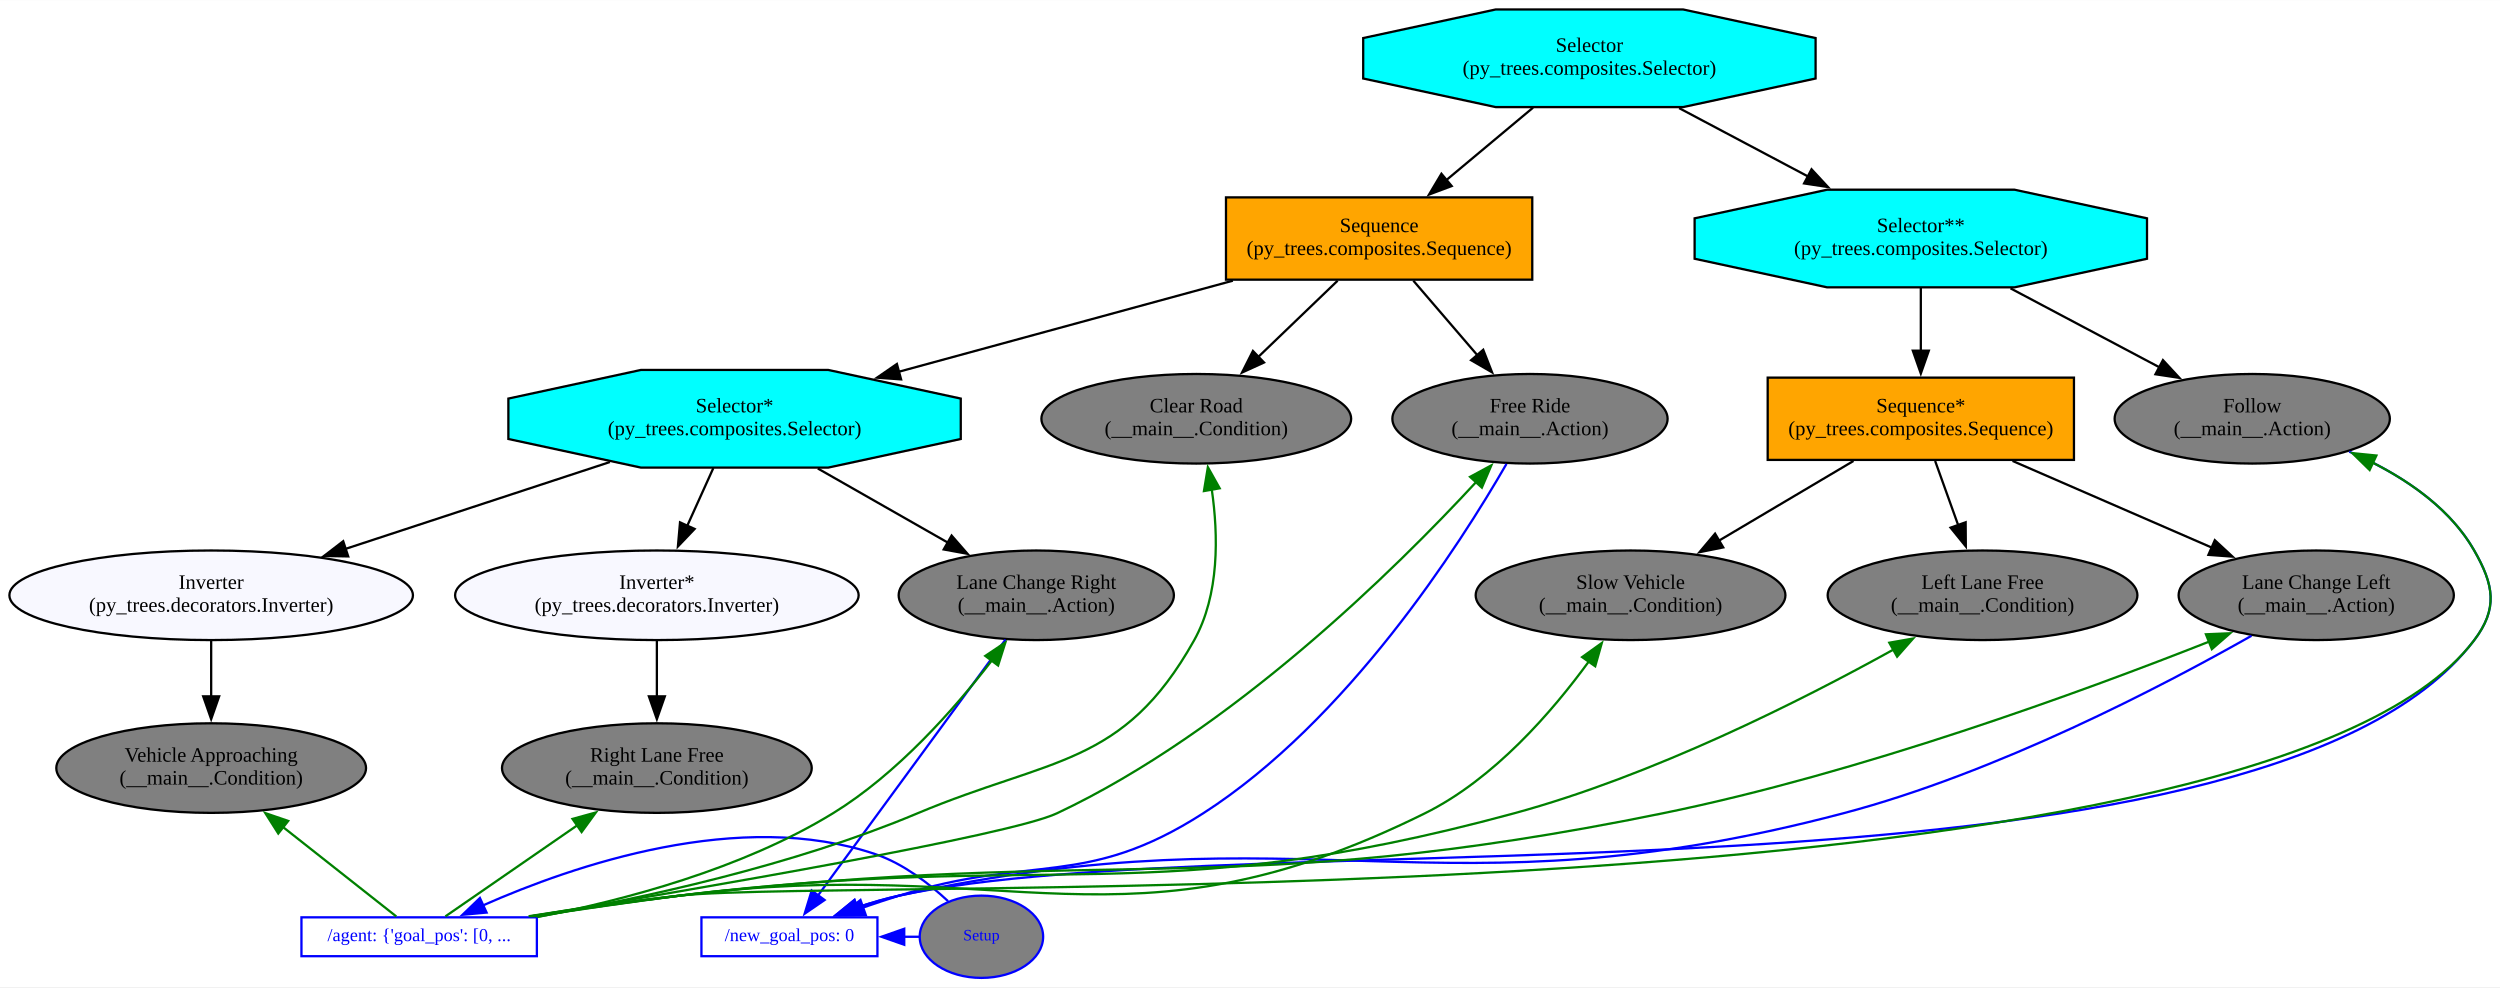
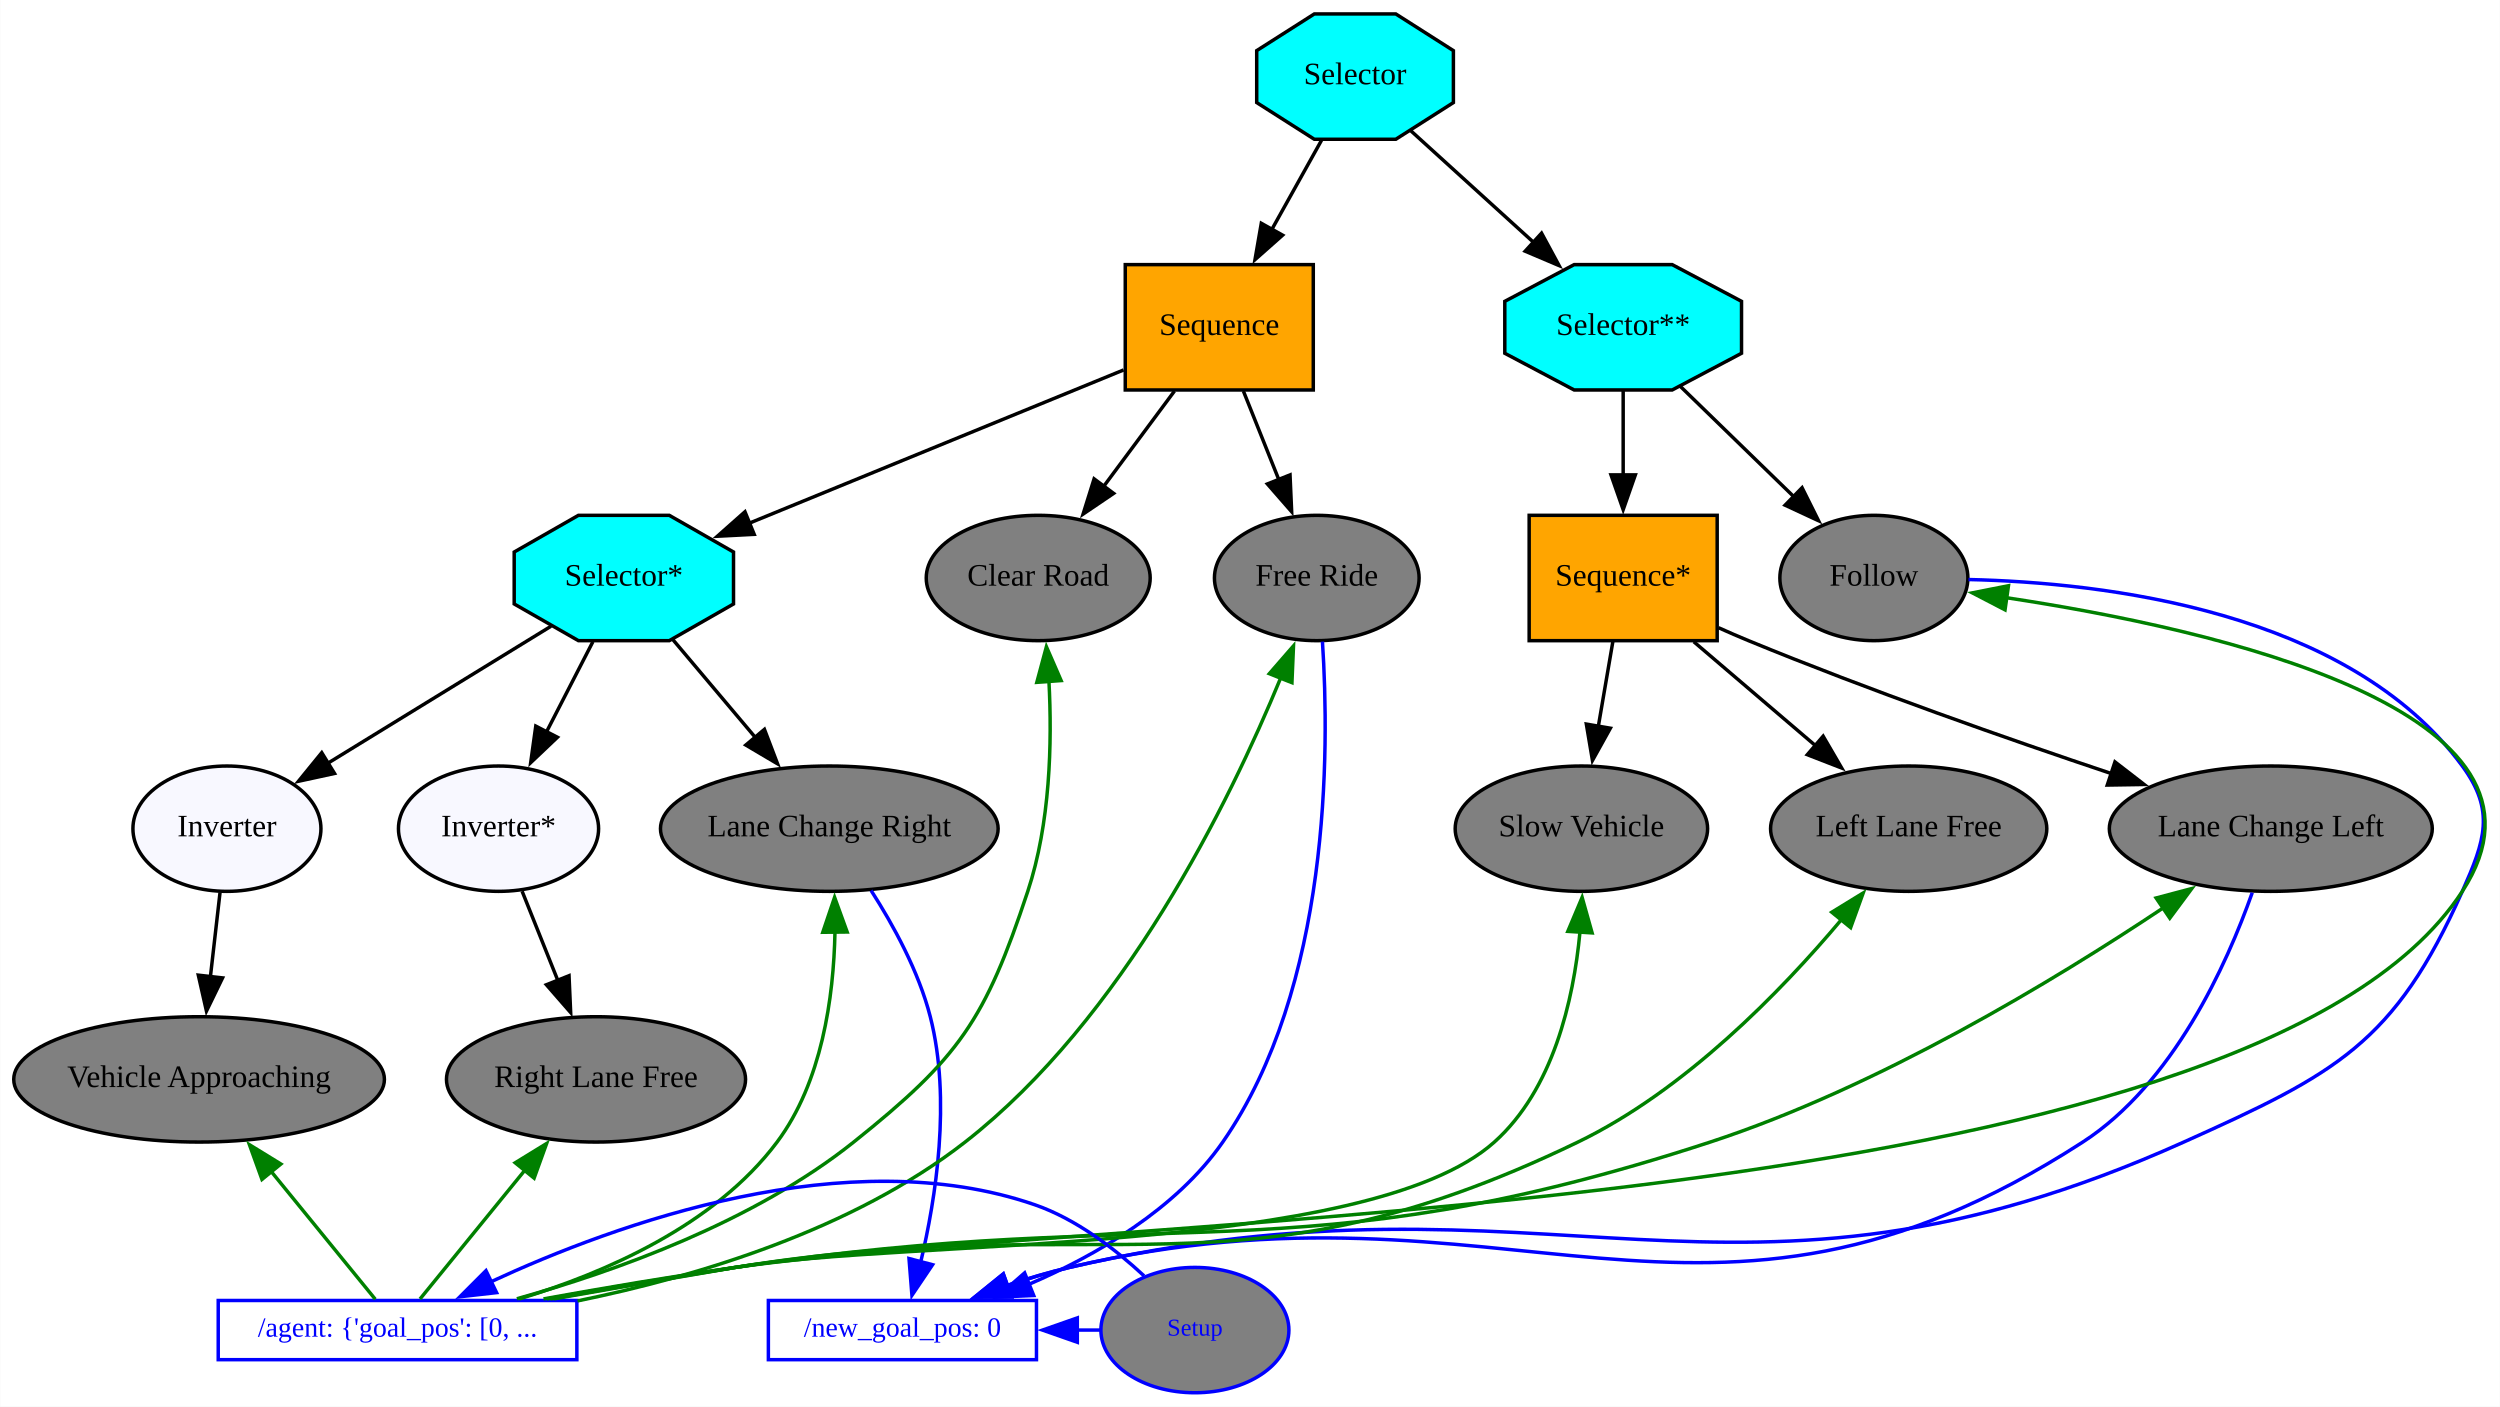
- <svg xmlns="http://www.w3.org/2000/svg" width="1094pt" height="432pt" viewBox="0.00 0.00 1093.79 431.78">
-   <g id="graph0" class="graph" transform="scale(1 1) rotate(0) translate(4 427.78)">
-     <polygon fill="white" stroke="none" points="-4,4 -4,-427.78 1089.79,-427.78 1089.79,4 -4,4" />
+ <svg xmlns="http://www.w3.org/2000/svg" width="718pt" height="404pt" viewBox="0.00 0.00 717.89 404.00">
+   <g id="graph0" class="graph" transform="scale(1 1) rotate(0) translate(4 400)">
+     <polygon fill="white" stroke="none" points="-4,4 -4,-400 713.89,-400 713.89,4 -4,4" />
    <g id="node1" class="node">
-       <polygon fill="cyan" stroke="black" points="790.35,-393.5 790.35,-411.2 732.38,-423.71 650.4,-423.71 592.42,-411.2 592.42,-393.5 650.4,-380.99 732.38,-380.99 790.35,-393.5" />
-       <text text-anchor="middle" x="691.39" y="-405.15" font-family="Times New Roman,serif" font-size="9.00">Selector</text>
-       <text text-anchor="middle" x="691.39" y="-395.15" font-family="Times New Roman,serif" font-size="9.00">(py_trees.composites.Selector)</text>
+       <polygon fill="cyan" stroke="black" points="413.36,-370.54 413.36,-385.46 396.81,-396 373.42,-396 356.87,-385.46 356.87,-370.54 373.42,-360 396.81,-360 413.36,-370.54" />
+       <text text-anchor="middle" x="385.12" y="-375.8" font-family="Times New Roman,serif" font-size="9.00">Selector</text>
    </g>
    <g id="node2" class="node">
-       <polygon fill="orange" stroke="black" points="666.39,-341.49 532.39,-341.49 532.39,-305.49 666.39,-305.49 666.39,-341.49" />
-       <text text-anchor="middle" x="599.39" y="-326.29" font-family="Times New Roman,serif" font-size="9.00">Sequence</text>
-       <text text-anchor="middle" x="599.39" y="-316.29" font-family="Times New Roman,serif" font-size="9.00">(py_trees.composites.Sequence)</text>
+       <polygon fill="orange" stroke="black" points="373.12,-324 319.12,-324 319.12,-288 373.12,-288 373.12,-324" />
+       <text text-anchor="middle" x="346.12" y="-303.8" font-family="Times New Roman,serif" font-size="9.00">Sequence</text>
    </g>
    <g id="edge1" class="edge">
-       <path fill="none" stroke="black" d="M666.73,-380.75C655,-370.95 640.88,-359.15 628.61,-348.9" />
-       <polygon fill="black" stroke="black" points="631.14,-346.45 621.22,-342.73 626.65,-351.83 631.14,-346.45" />
+       <path fill="none" stroke="black" d="M375.48,-359.7C371.18,-351.98 366.01,-342.71 361.22,-334.11" />
+       <polygon fill="black" stroke="black" points="364.31,-332.46 356.38,-325.43 358.19,-335.87 364.31,-332.46" />
    </g>
    <g id="node11" class="node">
-       <polygon fill="cyan" stroke="black" points="935.35,-314.64 935.35,-332.33 877.38,-344.85 795.4,-344.85 737.42,-332.33 737.42,-314.64 795.4,-302.13 877.38,-302.13 935.35,-314.64" />
-       <text text-anchor="middle" x="836.39" y="-326.29" font-family="Times New Roman,serif" font-size="9.00">Selector**</text>
-       <text text-anchor="middle" x="836.39" y="-316.29" font-family="Times New Roman,serif" font-size="9.00">(py_trees.composites.Selector)</text>
+       <polygon fill="cyan" stroke="black" points="496.11,-298.54 496.11,-313.46 476.2,-324 448.04,-324 428.12,-313.46 428.12,-298.54 448.04,-288 476.2,-288 496.11,-298.54" />
+       <text text-anchor="middle" x="462.12" y="-303.8" font-family="Times New Roman,serif" font-size="9.00">Selector**</text>
    </g>
    <g id="edge10" class="edge">
-       <path fill="none" stroke="black" d="M730.63,-380.55C748.04,-371.32 768.71,-360.36 787.14,-350.59" />
-       <polygon fill="black" stroke="black" points="788.58,-353.79 795.78,-346.01 785.31,-347.6 788.58,-353.79" />
+       <path fill="none" stroke="black" d="M401.07,-362.5C411.25,-353.24 424.68,-341.04 436.35,-330.43" />
+       <polygon fill="black" stroke="black" points="438.68,-333.04 443.72,-323.72 433.97,-327.86 438.68,-333.04" />
    </g>
    <g id="node3" class="node">
-       <polygon fill="cyan" stroke="black" points="416.35,-235.78 416.35,-253.47 358.38,-265.99 276.4,-265.99 218.42,-253.47 218.42,-235.78 276.4,-223.27 358.38,-223.27 416.35,-235.78" />
-       <text text-anchor="middle" x="317.39" y="-247.43" font-family="Times New Roman,serif" font-size="9.00">Selector*</text>
-       <text text-anchor="middle" x="317.39" y="-237.43" font-family="Times New Roman,serif" font-size="9.00">(py_trees.composites.Selector)</text>
+       <polygon fill="cyan" stroke="black" points="206.61,-226.54 206.61,-241.46 188.16,-252 162.07,-252 143.62,-241.46 143.62,-226.54 162.07,-216 188.16,-216 206.61,-226.54" />
+       <text text-anchor="middle" x="175.12" y="-231.8" font-family="Times New Roman,serif" font-size="9.00">Selector*</text>
    </g>
    <g id="edge2" class="edge">
-       <path fill="none" stroke="black" d="M535.4,-305.05C491.86,-293.18 434.2,-277.46 389.11,-265.17" />
-       <polygon fill="black" stroke="black" points="390.25,-261.86 379.69,-262.61 388.41,-268.61 390.25,-261.86" />
+       <path fill="none" stroke="black" d="M318.64,-293.75C289.38,-281.77 242.94,-262.77 210.86,-249.63" />
+       <polygon fill="black" stroke="black" points="212.55,-246.54 201.97,-245.99 209.9,-253.02 212.55,-246.54" />
    </g>
    <g id="node9" class="node">
-       <ellipse fill="gray" stroke="black" cx="519.39" cy="-244.63" rx="67.76" ry="19.6" />
-       <text text-anchor="middle" x="519.39" y="-247.43" font-family="Times New Roman,serif" font-size="9.00">Clear Road</text>
-       <text text-anchor="middle" x="519.39" y="-237.43" font-family="Times New Roman,serif" font-size="9.00">(__main__.Condition)</text>
+       <ellipse fill="gray" stroke="black" cx="294.12" cy="-234" rx="32.16" ry="18" />
+       <text text-anchor="middle" x="294.12" y="-231.8" font-family="Times New Roman,serif" font-size="9.00">Clear Road</text>
    </g>
    <g id="edge8" class="edge">
-       <path fill="none" stroke="black" d="M581.24,-305.05C570.92,-295.14 557.81,-282.54 546.32,-271.5" />
-       <polygon fill="black" stroke="black" points="549.03,-269.25 539.4,-264.85 544.18,-274.3 549.03,-269.25" />
+       <path fill="none" stroke="black" d="M333.26,-287.7C327.1,-279.4 319.6,-269.31 312.83,-260.19" />
+       <polygon fill="black" stroke="black" points="315.78,-258.3 307.01,-252.36 310.17,-262.47 315.78,-258.3" />
    </g>
    <g id="node10" class="node">
-       <ellipse fill="gray" stroke="black" cx="665.39" cy="-244.63" rx="60.21" ry="19.6" />
-       <text text-anchor="middle" x="665.39" y="-247.43" font-family="Times New Roman,serif" font-size="9.00">Free Ride</text>
-       <text text-anchor="middle" x="665.39" y="-237.43" font-family="Times New Roman,serif" font-size="9.00">(__main__.Action)</text>
+       <ellipse fill="gray" stroke="black" cx="374.12" cy="-234" rx="29.39" ry="18" />
+       <text text-anchor="middle" x="374.12" y="-231.8" font-family="Times New Roman,serif" font-size="9.00">Free Ride</text>
    </g>
    <g id="edge9" class="edge">
-       <path fill="none" stroke="black" d="M614.36,-305.05C622.63,-295.43 633.06,-283.28 642.34,-272.47" />
-       <polygon fill="black" stroke="black" points="644.94,-274.82 648.8,-264.95 639.63,-270.25 644.94,-274.82" />
+       <path fill="none" stroke="black" d="M353.04,-287.7C356.1,-280.04 359.78,-270.85 363.2,-262.3" />
+       <polygon fill="black" stroke="black" points="366.44,-263.61 366.91,-253.03 359.94,-261.01 366.44,-263.61" />
    </g>
    <g id="node4" class="node">
-       <ellipse fill="ghostwhite" stroke="black" cx="88.39" cy="-167.4" rx="88.28" ry="19.6" />
-       <text text-anchor="middle" x="88.39" y="-170.2" font-family="Times New Roman,serif" font-size="9.00">Inverter</text>
-       <text text-anchor="middle" x="88.39" y="-160.2" font-family="Times New Roman,serif" font-size="9.00">(py_trees.decorators.Inverter)</text>
+       <ellipse fill="ghostwhite" stroke="black" cx="61.12" cy="-162" rx="27" ry="18" />
+       <text text-anchor="middle" x="61.12" y="-159.8" font-family="Times New Roman,serif" font-size="9.00">Inverter</text>
    </g>
    <g id="edge3" class="edge">
-       <path fill="none" stroke="black" d="M262.83,-225.7C227.94,-214.24 182.71,-199.38 147.05,-187.67" />
-       <polygon fill="black" stroke="black" points="148.35,-184.41 137.75,-184.61 146.16,-191.06 148.35,-184.41" />
+       <path fill="none" stroke="black" d="M154.21,-220.16C136.17,-209.09 109.94,-192.98 89.92,-180.69" />
+       <polygon fill="black" stroke="black" points="92.02,-177.87 81.66,-175.62 88.35,-183.83 92.02,-177.87" />
    </g>
    <g id="node6" class="node">
-       <ellipse fill="ghostwhite" stroke="black" cx="283.39" cy="-167.4" rx="88.28" ry="19.6" />
-       <text text-anchor="middle" x="283.39" y="-170.2" font-family="Times New Roman,serif" font-size="9.00">Inverter*</text>
-       <text text-anchor="middle" x="283.39" y="-160.2" font-family="Times New Roman,serif" font-size="9.00">(py_trees.decorators.Inverter)</text>
+       <ellipse fill="ghostwhite" stroke="black" cx="139.12" cy="-162" rx="28.74" ry="18" />
+       <text text-anchor="middle" x="139.12" y="-159.8" font-family="Times New Roman,serif" font-size="9.00">Inverter*</text>
    </g>
    <g id="edge5" class="edge">
-       <path fill="none" stroke="black" d="M308.1,-223.07C304.56,-215.24 300.45,-206.16 296.62,-197.67" />
-       <polygon fill="black" stroke="black" points="299.9,-196.43 292.59,-188.76 293.52,-199.31 299.9,-196.43" />
+       <path fill="none" stroke="black" d="M166.22,-215.7C162.19,-207.87 157.34,-198.44 152.86,-189.73" />
+       <polygon fill="black" stroke="black" points="156.04,-188.26 148.36,-180.97 149.82,-191.46 156.04,-188.26" />
    </g>
    <g id="node8" class="node">
-       <ellipse fill="gray" stroke="black" cx="449.39" cy="-167.4" rx="60.21" ry="19.6" />
-       <text text-anchor="middle" x="449.39" y="-170.2" font-family="Times New Roman,serif" font-size="9.00">Lane Change Right</text>
-       <text text-anchor="middle" x="449.39" y="-160.2" font-family="Times New Roman,serif" font-size="9.00">(__main__.Action)</text>
+       <ellipse fill="gray" stroke="black" cx="234.12" cy="-162" rx="48.49" ry="18" />
+       <text text-anchor="middle" x="234.12" y="-159.8" font-family="Times New Roman,serif" font-size="9.00">Lane Change Right</text>
    </g>
    <g id="edge7" class="edge">
-       <path fill="none" stroke="black" d="M353.81,-222.87C371.5,-212.79 392.76,-200.67 410.73,-190.43" />
-       <polygon fill="black" stroke="black" points="412.34,-193.54 419.3,-185.55 408.88,-187.46 412.34,-193.54" />
+       <path fill="none" stroke="black" d="M189.1,-216.41C196.23,-207.95 205.04,-197.49 212.98,-188.08" />
+       <polygon fill="black" stroke="black" points="215.49,-190.53 219.26,-180.63 210.14,-186.02 215.49,-190.53" />
    </g>
    <g id="node5" class="node">
-       <ellipse fill="gray" stroke="black" cx="88.39" cy="-91.8" rx="67.76" ry="19.6" />
-       <text text-anchor="middle" x="88.39" y="-94.6" font-family="Times New Roman,serif" font-size="9.00">Vehicle Approaching</text>
-       <text text-anchor="middle" x="88.39" y="-84.6" font-family="Times New Roman,serif" font-size="9.00">(__main__.Condition)</text>
+       <ellipse fill="gray" stroke="black" cx="53.12" cy="-90" rx="53.23" ry="18" />
+       <text text-anchor="middle" x="53.12" y="-87.8" font-family="Times New Roman,serif" font-size="9.00">Vehicle Approaching</text>
    </g>
    <g id="edge4" class="edge">
-       <path fill="none" stroke="black" d="M88.39,-147.44C88.39,-139.97 88.39,-131.21 88.39,-122.92" />
-       <polygon fill="black" stroke="black" points="91.89,-123.2 88.39,-113.2 84.89,-123.2 91.89,-123.2" />
+       <path fill="none" stroke="black" d="M59.14,-143.7C58.31,-136.41 57.31,-127.73 56.38,-119.54" />
+       <polygon fill="black" stroke="black" points="59.86,-119.15 55.24,-109.61 52.9,-119.94 59.86,-119.15" />
    </g>
    <g id="node7" class="node">
-       <ellipse fill="gray" stroke="black" cx="283.39" cy="-91.8" rx="67.76" ry="19.6" />
-       <text text-anchor="middle" x="283.39" y="-94.6" font-family="Times New Roman,serif" font-size="9.00">Right Lane Free</text>
-       <text text-anchor="middle" x="283.39" y="-84.6" font-family="Times New Roman,serif" font-size="9.00">(__main__.Condition)</text>
+       <ellipse fill="gray" stroke="black" cx="167.12" cy="-90" rx="42.95" ry="18" />
+       <text text-anchor="middle" x="167.12" y="-87.8" font-family="Times New Roman,serif" font-size="9.00">Right Lane Free</text>
    </g>
    <g id="edge6" class="edge">
-       <path fill="none" stroke="black" d="M283.39,-147.44C283.39,-139.97 283.39,-131.21 283.39,-122.92" />
-       <polygon fill="black" stroke="black" points="286.89,-123.2 283.39,-113.2 279.89,-123.2 286.89,-123.2" />
+       <path fill="none" stroke="black" d="M145.89,-144.05C148.99,-136.32 152.73,-126.96 156.21,-118.27" />
+       <polygon fill="black" stroke="black" points="159.37,-119.78 159.84,-109.19 152.87,-117.18 159.37,-119.78" />
+     </g>
+     <g id="node19" class="node">
+       <polygon fill="white" stroke="blue" points="293.62,-26.5 216.62,-26.5 216.62,-9.5 293.62,-9.5 293.62,-26.5" />
+       <text text-anchor="middle" x="255.12" y="-16.1" font-family="Times New Roman,serif" font-size="8.00" fill="blue">/new_goal_pos: 0</text>
+     </g>
+     <g id="edge27" class="edge">
+       <path fill="none" stroke="blue" d="M246.12,-144.26C252.54,-134.26 259.79,-121.01 263.12,-108 269.21,-84.18 264.69,-55.74 260.37,-37.53" />
+       <polygon fill="blue" stroke="blue" points="263.78,-36.77 257.85,-27.98 257.01,-38.55 263.78,-36.77" />
+     </g>
+     <g id="edge26" class="edge">
+       <path fill="none" stroke="blue" d="M375.75,-215.73C377.83,-184.2 378,-116.46 347.12,-72 333.72,-52.71 310.87,-39.5 291.29,-31.08" />
+       <polygon fill="blue" stroke="blue" points="292.83,-27.93 282.24,-27.46 290.22,-34.43 292.83,-27.93" />
+     </g>
+     <g id="node12" class="node">
+       <polygon fill="orange" stroke="black" points="489.12,-252 435.12,-252 435.12,-216 489.12,-216 489.12,-252" />
+       <text text-anchor="middle" x="462.12" y="-231.8" font-family="Times New Roman,serif" font-size="9.00">Sequence*</text>
+     </g>
+     <g id="edge11" class="edge">
+       <path fill="none" stroke="black" d="M462.12,-287.7C462.12,-280.41 462.12,-271.73 462.12,-263.54" />
+       <polygon fill="black" stroke="black" points="465.62,-263.62 462.12,-253.62 458.62,-263.62 465.62,-263.62" />
+     </g>
+     <g id="node16" class="node">
+       <ellipse fill="gray" stroke="black" cx="534.12" cy="-234" rx="27" ry="18" />
+       <text text-anchor="middle" x="534.12" y="-231.8" font-family="Times New Roman,serif" font-size="9.00">Follow</text>
+     </g>
+     <g id="edge15" class="edge">
+       <path fill="none" stroke="black" d="M478.45,-289.12C488.14,-279.69 500.58,-267.61 511.23,-257.25" />
+       <polygon fill="black" stroke="black" points="513.5,-259.93 518.23,-250.45 508.62,-254.91 513.5,-259.93" />
+     </g>
+     <g id="node13" class="node">
+       <ellipse fill="gray" stroke="black" cx="450.12" cy="-162" rx="36.25" ry="18" />
+       <text text-anchor="middle" x="450.12" y="-159.8" font-family="Times New Roman,serif" font-size="9.00">Slow Vehicle</text>
+     </g>
+     <g id="edge12" class="edge">
+       <path fill="none" stroke="black" d="M459.15,-215.7C457.89,-208.32 456.38,-199.52 454.96,-191.25" />
+       <polygon fill="black" stroke="black" points="458.44,-190.86 453.3,-181.6 451.54,-192.04 458.44,-190.86" />
+     </g>
+     <g id="node14" class="node">
+       <ellipse fill="gray" stroke="black" cx="544.12" cy="-162" rx="39.67" ry="18" />
+       <text text-anchor="middle" x="544.12" y="-159.8" font-family="Times New Roman,serif" font-size="9.00">Left Lane Free</text>
+     </g>
+     <g id="edge13" class="edge">
+       <path fill="none" stroke="black" d="M482.39,-215.7C492.94,-206.69 505.98,-195.56 517.35,-185.85" />
+       <polygon fill="black" stroke="black" points="519.55,-188.57 524.88,-179.42 515,-183.25 519.55,-188.57" />
+     </g>
+     <g id="node15" class="node">
+       <ellipse fill="gray" stroke="black" cx="648.12" cy="-162" rx="46.38" ry="18" />
+       <text text-anchor="middle" x="648.12" y="-159.8" font-family="Times New Roman,serif" font-size="9.00">Lane Change Left</text>
+     </g>
+     <g id="edge14" class="edge">
+       <path fill="none" stroke="black" d="M489.51,-219.72C492.39,-218.42 495.3,-217.16 498.12,-216 532.69,-201.77 572.65,-187.77 602.62,-177.73" />
+       <polygon fill="black" stroke="black" points="603.36,-181.18 611.75,-174.7 601.15,-174.53 603.36,-181.18" />
+     </g>
+     <g id="edge30" class="edge">
+       <path fill="none" stroke="blue" d="M642.79,-143.63C635.44,-122.86 620.06,-88.79 594.12,-72 484.7,-1.21 429.95,-65.93 303.12,-36 297.24,-34.61 291.09,-32.76 285.22,-30.78" />
+       <polygon fill="blue" stroke="blue" points="286.47,-27.51 275.87,-27.44 284.11,-34.1 286.47,-27.51" />
+     </g>
+     <g id="edge28" class="edge">
+       <path fill="none" stroke="blue" d="M561.29,-233.56C600.11,-232.69 670.35,-224.61 703.12,-180 712.59,-167.1 709.63,-158.62 703.12,-144 683.66,-100.3 666.75,-91.61 623.12,-72 492.58,-13.33 442.59,-68.1 303.12,-36 297.24,-34.65 291.08,-32.81 285.21,-30.84" />
+       <polygon fill="blue" stroke="blue" points="286.45,-27.56 275.86,-27.49 284.09,-34.15 286.45,-27.56" />
    </g>
    <g id="node17" class="node">
-       <polygon fill="white" stroke="blue" points="379.89,-26.5 302.89,-26.5 302.89,-9.5 379.89,-9.5 379.89,-26.5" />
-       <text text-anchor="middle" x="341.39" y="-16.1" font-family="Times New Roman,serif" font-size="8.00" fill="blue">/new_goal_pos: 0</text>
+       <polygon fill="white" stroke="blue" points="161.62,-26.5 58.62,-26.5 58.62,-9.5 161.62,-9.5 161.62,-26.5" />
+       <text text-anchor="middle" x="110.12" y="-16.1" font-family="Times New Roman,serif" font-size="8.00" fill="blue">/agent: {'goal_pos': [0, ...</text>
+     </g>
+     <g id="edge19" class="edge">
+       <path fill="none" stroke="green" d="M103.73,-26.85C96.47,-35.76 84.25,-50.77 73.63,-63.8" />
+       <polygon fill="green" stroke="green" points="71.18,-61.27 67.58,-71.24 76.61,-65.69 71.18,-61.27" />
+     </g>
+     <g id="edge20" class="edge">
+       <path fill="none" stroke="green" d="M116.57,-26.93C123.9,-35.93 136.23,-51.07 146.88,-64.15" />
+       <polygon fill="green" stroke="green" points="143.91,-66.05 152.94,-71.59 149.34,-61.63 143.91,-66.05" />
    </g>
    <g id="edge17" class="edge">
-       <path fill="none" stroke="blue" d="M435.93,-148.03C414.87,-119.29 374.43,-64.09 353.94,-36.13" />
-       <polygon fill="blue" stroke="blue" points="356.78,-34.08 348.04,-28.08 351.13,-38.22 356.78,-34.08" />
+       <path fill="none" stroke="green" d="M145.06,-26.94C169.63,-34.39 201.21,-48.08 219.12,-72 231.98,-89.18 235.37,-113.46 235.75,-132.32" />
+       <polygon fill="green" stroke="green" points="232.25,-132.25 235.64,-142.29 239.25,-132.33 232.25,-132.25" />
+     </g>
+     <g id="edge24" class="edge">
+       <path fill="none" stroke="green" d="M144.39,-27C172.6,-34.88 212.46,-49.1 241.12,-72 271.55,-96.32 278.85,-107.02 291.12,-144 297.56,-163.43 298.14,-186.58 297.2,-204.4" />
+       <polygon fill="green" stroke="green" points="293.72,-204.03 296.47,-214.26 300.7,-204.54 293.72,-204.03" />
    </g>
    <g id="edge16" class="edge">
-       <path fill="none" stroke="blue" d="M655.12,-224.9C634.68,-189.44 585.4,-112.41 522.39,-72 470.84,-38.94 447.85,-54.24 389.39,-36 384.18,-34.37 378.69,-32.54 373.36,-30.7" />
-       <polygon fill="blue" stroke="blue" points="374.8,-27.5 364.2,-27.47 372.47,-34.1 374.8,-27.5" />
-     </g>
-     <g id="node12" class="node">
-       <polygon fill="orange" stroke="black" points="903.39,-262.63 769.39,-262.63 769.39,-226.63 903.39,-226.63 903.39,-262.63" />
-       <text text-anchor="middle" x="836.39" y="-247.43" font-family="Times New Roman,serif" font-size="9.00">Sequence*</text>
-       <text text-anchor="middle" x="836.39" y="-237.43" font-family="Times New Roman,serif" font-size="9.00">(py_trees.composites.Sequence)</text>
-     </g>
-     <g id="edge11" class="edge">
-       <path fill="none" stroke="black" d="M836.39,-301.89C836.39,-293.42 836.39,-283.46 836.39,-274.3" />
-       <polygon fill="black" stroke="black" points="839.89,-274.41 836.39,-264.41 832.89,-274.41 839.89,-274.41" />
-     </g>
-     <g id="node16" class="node">
-       <ellipse fill="gray" stroke="black" cx="981.39" cy="-244.63" rx="60.21" ry="19.6" />
-       <text text-anchor="middle" x="981.39" y="-247.43" font-family="Times New Roman,serif" font-size="9.00">Follow</text>
-       <text text-anchor="middle" x="981.39" y="-237.43" font-family="Times New Roman,serif" font-size="9.00">(__main__.Action)</text>
-     </g>
-     <g id="edge15" class="edge">
-       <path fill="none" stroke="black" d="M875.63,-301.69C895.86,-290.96 920.51,-277.9 940.92,-267.08" />
-       <polygon fill="black" stroke="black" points="942.32,-270.3 949.52,-262.52 939.04,-264.11 942.32,-270.3" />
-     </g>
-     <g id="node13" class="node">
-       <ellipse fill="gray" stroke="black" cx="709.39" cy="-167.4" rx="67.76" ry="19.6" />
-       <text text-anchor="middle" x="709.39" y="-170.2" font-family="Times New Roman,serif" font-size="9.00">Slow Vehicle</text>
-       <text text-anchor="middle" x="709.39" y="-160.2" font-family="Times New Roman,serif" font-size="9.00">(__main__.Condition)</text>
-     </g>
-     <g id="edge12" class="edge">
-       <path fill="none" stroke="black" d="M806.93,-226.18C789.42,-215.8 766.99,-202.52 748.07,-191.31" />
-       <polygon fill="black" stroke="black" points="749.94,-188.35 739.55,-186.26 746.37,-194.37 749.94,-188.35" />
-     </g>
-     <g id="node14" class="node">
-       <ellipse fill="gray" stroke="black" cx="863.39" cy="-167.4" rx="67.76" ry="19.6" />
-       <text text-anchor="middle" x="863.39" y="-170.2" font-family="Times New Roman,serif" font-size="9.00">Left Lane Free</text>
-       <text text-anchor="middle" x="863.39" y="-160.2" font-family="Times New Roman,serif" font-size="9.00">(__main__.Condition)</text>
-     </g>
-     <g id="edge13" class="edge">
-       <path fill="none" stroke="black" d="M842.65,-226.18C845.65,-217.82 849.33,-207.57 852.75,-198.04" />
-       <polygon fill="black" stroke="black" points="856,-199.35 856.08,-188.76 849.41,-196.99 856,-199.35" />
-     </g>
-     <g id="node15" class="node">
-       <ellipse fill="gray" stroke="black" cx="1009.39" cy="-167.4" rx="60.21" ry="19.6" />
-       <text text-anchor="middle" x="1009.39" y="-170.2" font-family="Times New Roman,serif" font-size="9.00">Lane Change Left</text>
-       <text text-anchor="middle" x="1009.39" y="-160.2" font-family="Times New Roman,serif" font-size="9.00">(__main__.Action)</text>
-     </g>
-     <g id="edge14" class="edge">
-       <path fill="none" stroke="black" d="M876.51,-226.18C902.6,-214.84 936.67,-200.02 963.78,-188.23" />
-       <polygon fill="black" stroke="black" points="965.01,-191.51 972.78,-184.31 962.22,-185.09 965.01,-191.51" />
-     </g>
-     <g id="edge20" class="edge">
-       <path fill="none" stroke="blue" d="M981.07,-149.69C942.24,-127.68 869.61,-89.7 802.39,-72 624.21,-25.1 569.45,-75.07 389.39,-36 383.23,-34.66 376.79,-32.76 370.69,-30.7" />
-       <polygon fill="blue" stroke="blue" points="372.24,-27.53 361.64,-27.43 369.86,-34.12 372.24,-27.53" />
-     </g>
-     <g id="edge19" class="edge">
-       <path fill="none" stroke="blue" d="M1023.81,-230.26C1044.14,-221.47 1066.59,-207.72 1078.39,-187.2 1087.16,-171.94 1089.05,-161.6 1078.39,-147.6 984.42,-24.19 540.97,-68.86 389.39,-36 383.23,-34.67 376.78,-32.76 370.69,-30.7" />
-       <polygon fill="blue" stroke="blue" points="372.24,-27.54 361.64,-27.43 369.86,-34.12 372.24,-27.54" />
+       <path fill="none" stroke="green" d="M161.82,-26.38C196.23,-33.41 240.85,-46.83 273.12,-72 318.54,-107.43 348.99,-169.43 363.75,-205.27" />
+       <polygon fill="green" stroke="green" points="360.49,-206.52 367.44,-214.51 366.99,-203.93 360.49,-206.52" />
+     </g>
+     <g id="edge18" class="edge">
+       <path fill="none" stroke="green" d="M155.01,-26.96C171.4,-29.85 190.09,-33.1 207.12,-36 255.52,-44.24 388.54,-39.25 425.12,-72 441.95,-87.07 447.83,-112.48 449.71,-132.3" />
+       <polygon fill="green" stroke="green" points="446.22,-132.51 450.33,-142.27 453.2,-132.07 446.22,-132.51" />
+     </g>
+     <g id="edge22" class="edge">
+       <path fill="none" stroke="green" d="M154.02,-26.94C170.64,-29.88 189.73,-33.18 207.12,-36 314.46,-53.39 351.21,-24.68 449.12,-72 479.82,-86.84 507.33,-115.11 524.75,-135.82" />
+       <polygon fill="green" stroke="green" points="522.03,-138.01 531.06,-143.55 527.45,-133.59 522.03,-138.01" />
+     </g>
+     <g id="edge23" class="edge">
+       <path fill="none" stroke="green" d="M153.02,-26.95C169.86,-29.96 189.37,-33.31 207.12,-36 331.16,-54.83 367.88,-32.96 487.12,-72 535.46,-87.83 585.96,-118.41 617.23,-139.26" />
+       <polygon fill="green" stroke="green" points="615.18,-142.1 625.43,-144.81 619.11,-136.3 615.18,-142.1" />
+     </g>
+     <g id="edge21" class="edge">
+       <path fill="none" stroke="green" d="M152.04,-26.96C169.09,-30.04 189,-33.43 207.12,-36 318.81,-51.83 641.43,-49.55 703.12,-144 736.94,-195.8 631.71,-219.37 572.14,-228.34" />
+       <polygon fill="green" stroke="green" points="571.79,-224.85 562.39,-229.73 572.78,-231.78 571.79,-224.85" />
    </g>
    <g id="node18" class="node">
-       <ellipse fill="gray" stroke="blue" cx="425.39" cy="-18" rx="27" ry="18" />
-       <text text-anchor="middle" x="425.39" y="-16.4" font-family="Times New Roman,serif" font-size="7.00" fill="blue">Setup</text>
-     </g>
-     <g id="edge18" class="edge">
-       <path fill="none" stroke="blue" d="M398.15,-18C395.89,-18 393.64,-18 391.38,-18" />
-       <polygon fill="blue" stroke="blue" points="391.62,-14.5 381.62,-18 391.62,-21.5 391.62,-14.5" />
-     </g>
-     <g id="node19" class="node">
-       <polygon fill="white" stroke="blue" points="230.89,-26.5 127.89,-26.5 127.89,-9.5 230.89,-9.5 230.89,-26.5" />
-       <text text-anchor="middle" x="179.39" y="-16.1" font-family="Times New Roman,serif" font-size="8.00" fill="blue">/agent: {'goal_pos': [0, ...</text>
-     </g>
-     <g id="edge30" class="edge">
-       <path fill="none" stroke="blue" d="M410.79,-33.57C402.44,-41.33 391.28,-49.9 379.39,-54 320.07,-74.45 246.63,-49.11 207.33,-31.73" />
-       <polygon fill="blue" stroke="blue" points="208.89,-28.59 198.34,-27.61 205.97,-34.96 208.89,-28.59" />
-     </g>
-     <g id="edge23" class="edge">
-       <path fill="none" stroke="green" d="M169.4,-26.88C157.5,-36.27 137.02,-52.43 119.63,-66.15" />
-       <polygon fill="green" stroke="green" points="117.75,-63.17 112.07,-72.11 122.09,-68.67 117.75,-63.17" />
-     </g>
-     <g id="edge27" class="edge">
-       <path fill="none" stroke="green" d="M190.86,-26.92C204.66,-36.45 228.48,-52.89 248.49,-66.71" />
-       <polygon fill="green" stroke="green" points="246.48,-69.57 256.7,-72.38 250.46,-63.81 246.48,-69.57" />
-     </g>
-     <g id="edge22" class="edge">
-       <path fill="none" stroke="green" d="M231.12,-26.64C269.03,-33.96 320.61,-47.62 360.39,-72 388.53,-89.25 413.62,-117.69 429.93,-138.85" />
-       <polygon fill="green" stroke="green" points="427.08,-140.88 435.88,-146.78 432.68,-136.68 427.08,-140.88" />
-     </g>
-     <g id="edge28" class="edge">
-       <path fill="none" stroke="green" d="M231.08,-26.76C276.2,-34.65 342.82,-49.03 397.39,-72 455.83,-96.6 487.36,-92.3 518.39,-147.6 529.59,-167.56 529.06,-193.73 526.17,-213.7" />
-       <polygon fill="green" stroke="green" points="522.74,-213 524.46,-223.45 529.63,-214.21 522.74,-213" />
-     </g>
-     <g id="edge21" class="edge">
-       <path fill="none" stroke="green" d="M228.62,-26.98C303.08,-39.25 437.9,-62.35 458.39,-72 534.76,-107.95 606.52,-178.74 642.08,-217.22" />
-       <polygon fill="green" stroke="green" points="639.17,-219.22 648.49,-224.25 644.34,-214.5 639.17,-219.22" />
-     </g>
-     <g id="edge24" class="edge">
-       <path fill="none" stroke="green" d="M230.12,-26.99C249.85,-29.98 272.65,-33.31 293.39,-36 437.95,-54.75 488.75,-7.34 619.39,-72 649.62,-86.96 675.14,-116.47 691.2,-138.53" />
-       <polygon fill="green" stroke="green" points="688.2,-140.36 696.82,-146.53 693.93,-136.34 688.2,-140.36" />
+       <ellipse fill="gray" stroke="blue" cx="339.12" cy="-18" rx="27" ry="18" />
+       <text text-anchor="middle" x="339.12" y="-16.4" font-family="Times New Roman,serif" font-size="7.00" fill="blue">Setup</text>
+     </g>
+     <g id="edge25" class="edge">
+       <path fill="none" stroke="blue" d="M324.52,-33.57C316.17,-41.33 305,-49.9 293.12,-54 239.3,-72.56 173.09,-48.65 136.89,-31.85" />
+       <polygon fill="blue" stroke="blue" points="138.56,-28.76 128.03,-27.57 135.52,-35.07 138.56,-28.76" />
    </g>
    <g id="edge29" class="edge">
-       <path fill="none" stroke="green" d="M229.26,-26.99C249.17,-30.03 272.34,-33.39 293.39,-36 455.16,-56.03 501.07,-29.32 658.39,-72 719.09,-88.47 784.27,-121.4 824.45,-143.67" />
-       <polygon fill="green" stroke="green" points="822.6,-146.65 833.03,-148.49 826.02,-140.54 822.6,-146.65" />
-     </g>
-     <g id="edge26" class="edge">
-       <path fill="none" stroke="green" d="M228.11,-26.97C248.28,-30.09 271.92,-33.5 293.39,-36 483.88,-58.15 535.48,-33.68 723.39,-72 809.84,-89.63 906.59,-125.03 962.5,-147.12" />
-       <polygon fill="green" stroke="green" points="961.13,-150.34 971.71,-150.79 963.72,-143.84 961.13,-150.34" />
-     </g>
-     <g id="edge25" class="edge">
-       <path fill="none" stroke="green" d="M227.26,-26.98C247.6,-30.16 271.61,-33.61 293.39,-36 368.13,-44.19 983.02,-22.35 1078.39,-147.6 1089.05,-161.6 1087.16,-171.94 1078.39,-187.2 1068.52,-204.35 1051.22,-216.77 1033.93,-225.52" />
-       <polygon fill="green" stroke="green" points="1032.75,-222.21 1025.18,-229.61 1035.72,-228.55 1032.75,-222.21" />
+       <path fill="none" stroke="blue" d="M311.88,-18C309.62,-18 307.37,-18 305.11,-18" />
+       <polygon fill="blue" stroke="blue" points="305.35,-14.5 295.35,-18 305.35,-21.5 305.35,-14.5" />
    </g>
  </g>
</svg>
